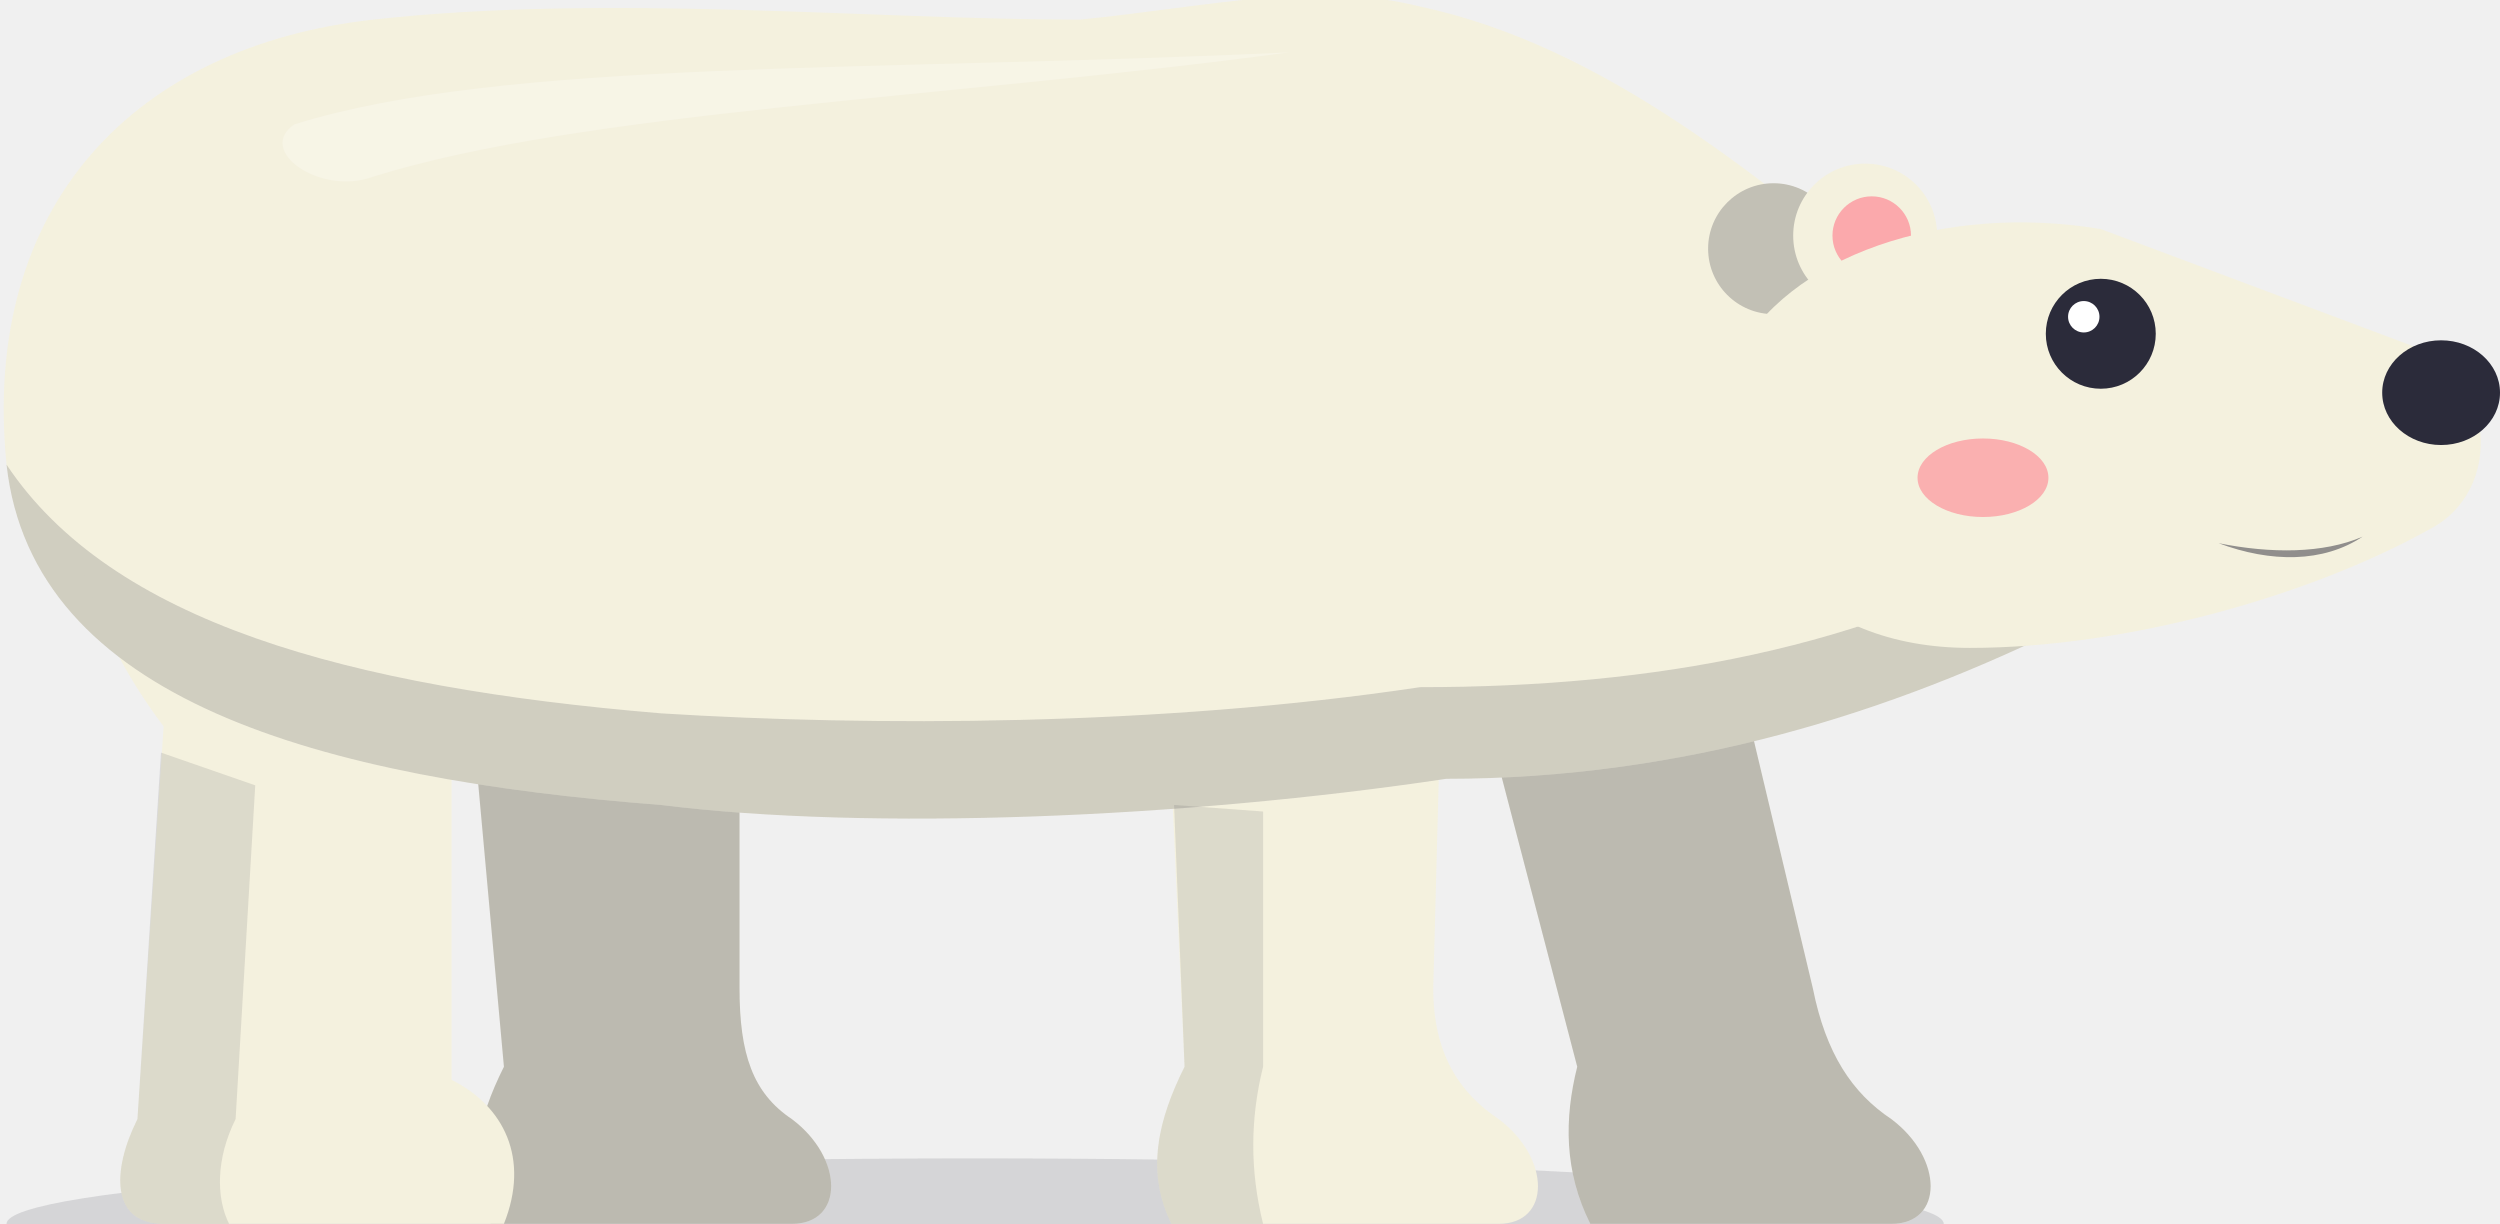
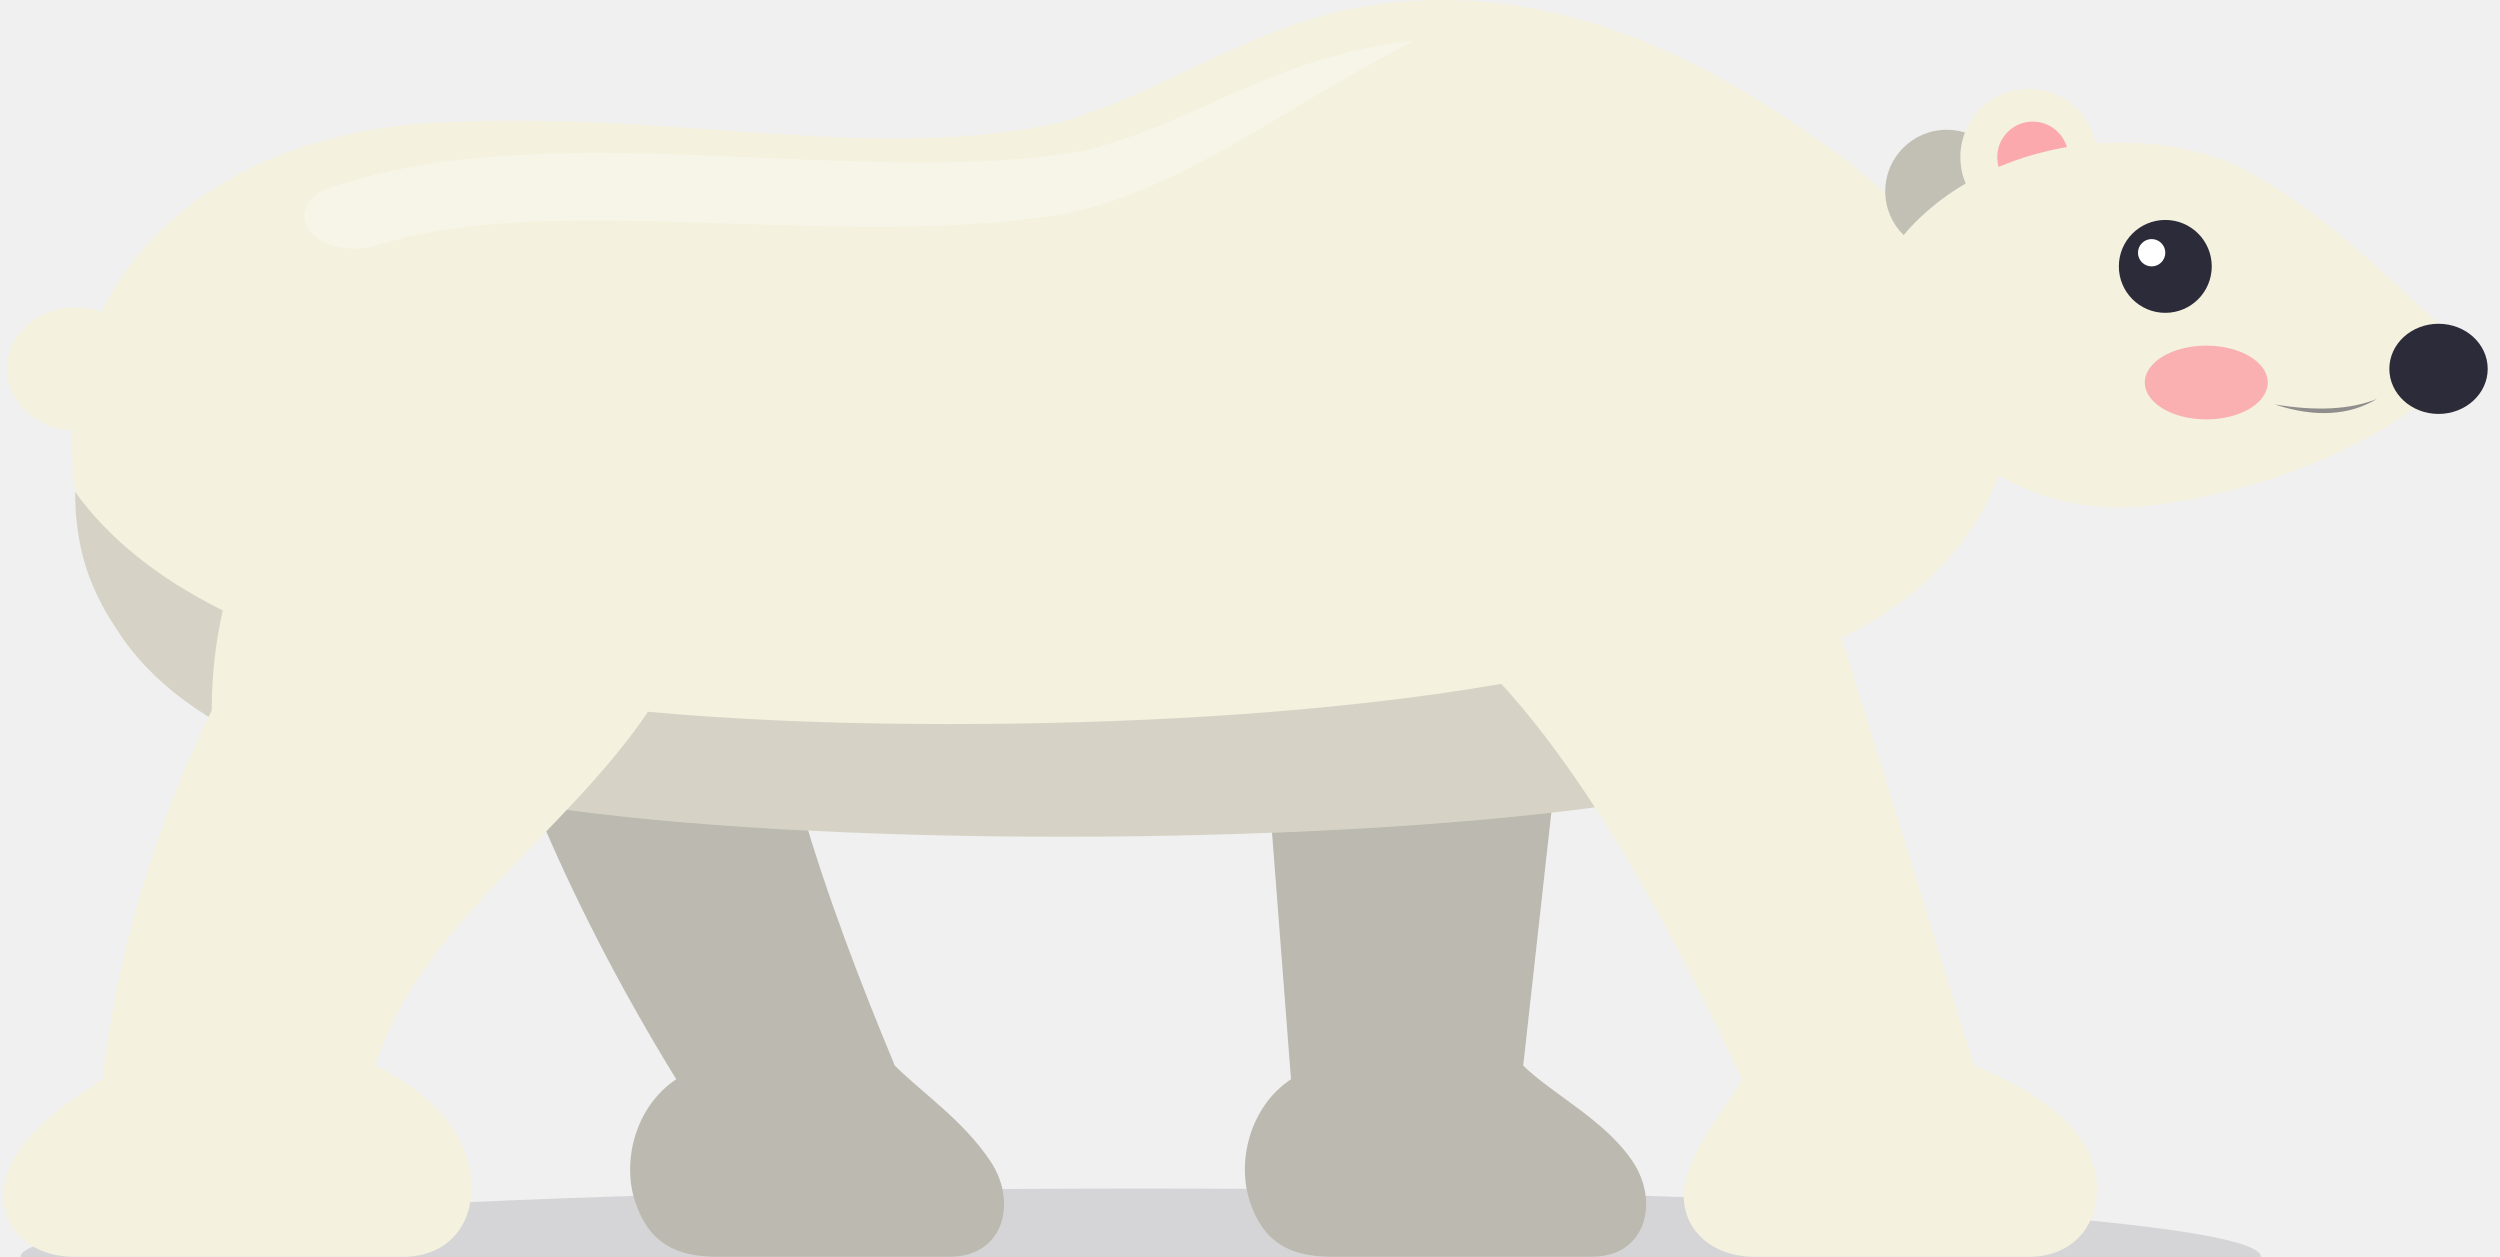
- <svg xmlns="http://www.w3.org/2000/svg" viewBox="29.5 48.5 191 93.5">
-   <ellipse cx="104" cy="142" rx="74" ry="5" fill="#2b2b3a" opacity="0.14" />
-   <path d="M64 86 L68 130 C 66 134, 65 138, 67 142 L 90 142 C 94 142, 94 137, 90 134 C 87 132, 86 129, 86 124 L 86 86 Z M138 84 L150 130 C 149 134, 149 138, 151 142 L 174 142 C 178 142, 178 137, 174 134 C 171 132, 169 129, 168 124 L 158 82 Z" fill="#f4f1de" />
-   <path d="M64 86 L68 130 C 66 134, 65 138, 67 142 L 90 142 C 94 142, 94 137, 90 134 C 87 132, 86 129, 86 124 L 86 86 Z M138 84 L150 130 C 149 134, 149 138, 151 142 L 174 142 C 178 142, 178 137, 174 134 C 171 132, 169 129, 168 124 L 158 82 Z" fill="#2b2b3a" opacity="0.28" />
-   <path d="M30 84 C 28 64, 40 52, 58 50 C 76 48, 96 50, 112 50 C 122 49, 130 47, 138 49 C 152 52, 164 62, 176 72 L 188 96 C 174 103, 158 108, 140 108 C 120 111, 96 112, 80 110 C 54 108, 32 102, 30 84 Z" fill="#f4f1de" />
-   <path d="M52 58 C 68 53, 96 54, 128 52.5 C 102 56, 74 57, 58 62 C 54 63.5, 49 60, 52 58 Z" fill="#ffffff" opacity="0.25" />
-   <path d="M34 78 C 34 60, 70 58, 72 80 C 73 92, 67 100, 64 108 L 64 131 C 68 133, 70 137, 68 142 L 42 142 C 38 142, 38 138, 40 134 L 42 104 C 36 96, 34 88, 34 78 Z M118 86 L120 130 C 118 134, 117 138, 119 142 L 144 142 C 148 142, 148 137, 144 134 C 141 132, 139 129, 139 124 L 140 86 Z" fill="#f4f1de" />
-   <path d="M30 84 C 32 102, 54 108, 80 110 C 96 112, 120 111, 140 108 C 158 108, 174 103, 188 96 L 186 90 C 172 98, 156 101, 138 101 C 118 104, 96 104, 80 103 C 56 101, 38 96, 30 84 Z" fill="#2b2b3a" opacity="0.18" />
-   <path d="M41.8 106 L 49 108.5 L 47.5 134 C 46 137, 46 140, 47 142 L 42 142 C 38 142, 38 138, 40 134 Z M119.2 110 L 126 110.5 L 126 130 C 125 134, 125 138, 126 142 L 119 142 C 117 138, 118 134, 120 130 Z" fill="#2b2b3a" opacity="0.12" />
+ <svg xmlns="http://www.w3.org/2000/svg" viewBox="20.5 18 183 92">
+   <ellipse cx="104" cy="110" rx="82" ry="5" fill="#2b2b3a" opacity="0.14" />
+   <path d="M112 58 L 115 97 C 112 99, 111 103, 112 106 C 113 109, 115 110, 118 110 L 137 110 C 141 110, 142 106, 140 103 C 138 100, 134 98, 132 96 L 136 60 Z M54 58 C 56 70, 62 84, 70 97 C 67 99, 66 103, 67 106 C 68 109, 70 110, 73 110 L 90 110 C 94 110, 95 106, 93 103 C 91 100, 88 98, 86 96 C 81 84, 76 70, 76 58 Z" fill="#f4f1de" />
+   <path d="M112 58 L 115 97 C 112 99, 111 103, 112 106 C 113 109, 115 110, 118 110 L 137 110 C 141 110, 142 106, 140 103 C 138 100, 134 98, 132 96 L 136 60 Z M54 58 C 56 70, 62 84, 70 97 C 67 99, 66 103, 67 106 C 68 109, 70 110, 73 110 L 90 110 C 94 110, 95 106, 93 103 C 91 100, 88 98, 86 96 C 81 84, 76 70, 76 58 Z" fill="#2b2b3a" opacity="0.28" />
+   <ellipse cx="26" cy="45" rx="5" ry="4.5" fill="#f4f1de" />
+   <path d="M26 54 C 24 38, 36 28, 52 27 C 70 26, 84 30, 98 27 C 108 24, 114 18, 126 18 C 138 18, 148 24, 156 30 L 168 40 C 170 52, 164 62, 152 66 C 146 69, 142 74, 138 77 C 116 80, 80 80, 60 77 C 46 76, 34 72, 29 64 C 27 61, 26 58, 26 54 Z" fill="#f4f1de" />
+   <path d="M26 54 C 26 58, 27 61, 29 64 C 34 72, 46 76, 60 77 C 80 80, 116 80, 138 77 C 142 74, 146 69, 152 66 L 150 62 C 140 68, 116 71, 90 71 C 64 71, 36 68, 26 54 Z" fill="#2b2b3a" opacity="0.15" />
+   <path d="M44 32 C 60 26, 84 32, 100 29 C 108 27, 114 22, 124 21 C 114 26, 106 33, 96 34 C 80 36, 60 32, 48 36 C 44 37, 41 34, 44 32 Z" fill="#ffffff" opacity="0.3" />
+   <path d="M36 70 C 36 52, 50 40, 62 42 C 72 46, 74 60, 68 70 C 62 79, 51 86, 48 96 C 52 98, 55 101, 55 105 C 55 108, 53 110, 50 110 L 26 110 C 22 110, 20 107, 21 104 C 22 101, 25 99, 28 97 C 29 88, 32 78, 36 70 Z M122 50 C 124 40, 150 40, 152 54 L 165 96 C 170 98, 174 101, 174 105 C 174 108, 172 110, 169 110 L 149 110 C 145 110, 143 107, 144 104 C 145 101, 147 99, 148 97 C 142 84, 134 70, 126 64 C 122 60, 121 55, 122 50 Z" fill="#f4f1de" />
  <g class="part-ears" style="transform-box: fill-box; transform-origin: 50% 100%">
-     <circle cx="165" cy="67.5" r="5" fill="#f4f1de" />
-     <circle cx="165" cy="67.5" r="5" fill="#2b2b3a" opacity="0.25" />
-     <circle cx="172" cy="66.5" r="5.5" fill="#f4f1de" />
-     <circle cx="172.5" cy="66.5" r="3" fill="#ff7a8a" opacity="0.6" />
+     <circle cx="163" cy="32" r="4.5" fill="#f4f1de" />
+     <circle cx="163" cy="32" r="4.5" fill="#2b2b3a" opacity="0.25" />
+     <circle cx="169" cy="29.5" r="5" fill="#f4f1de" />
+     <circle cx="169.3" cy="29.5" r="2.6" fill="#ff7a8a" opacity="0.6" />
  </g>
-   <path d="M162 76 C 166 68, 178 64, 190 66 L 214 75 C 220 77, 221 86, 215 89 C 206 94, 192 98, 180 98 C 168 98, 160 90, 162 76 Z" fill="#f4f1de" />
-   <ellipse cx="216" cy="78.5" rx="4.5" ry="4" fill="#2b2b3a" />
-   <circle cx="190" cy="74" r="4.2" fill="#2b2b3a" />
-   <circle cx="188.7" cy="72.7" r="1.2" fill="#ffffff" />
-   <ellipse cx="181" cy="85" rx="5" ry="3" fill="#ff7a8a" opacity="0.55" />
-   <path d="M199 90 C 203 91.5, 207 91.5, 210 89.5 C 207 90.8, 203 90.8, 199 90 Z" fill="#2b2b3a" opacity="0.5" />
+   <path d="M158 38 C 162 30, 174 26, 184 30 C 190 33, 195 38, 199 41.7 A 3.6 3.3 0 1 1 197.2 47.9 C 193 51, 186 54, 178 55 C 170 56, 160 52, 158 38 Z" fill="#f4f1de" />
+   <ellipse cx="199" cy="45" rx="3.6" ry="3.3" fill="#2b2b3a" />
+   <circle cx="179" cy="37.5" r="3.4" fill="#2b2b3a" />
+   <circle cx="178" cy="36.5" r="1" fill="#ffffff" />
+   <ellipse cx="182" cy="46" rx="4.5" ry="2.7" fill="#ff7a8a" opacity="0.55" />
+   <path d="M187 47.6 C 190 48.6, 192.5 48.4, 194.5 47.2 C 192.5 48, 190 48.1, 187 47.6 Z" fill="#2b2b3a" opacity="0.5" />
</svg>
